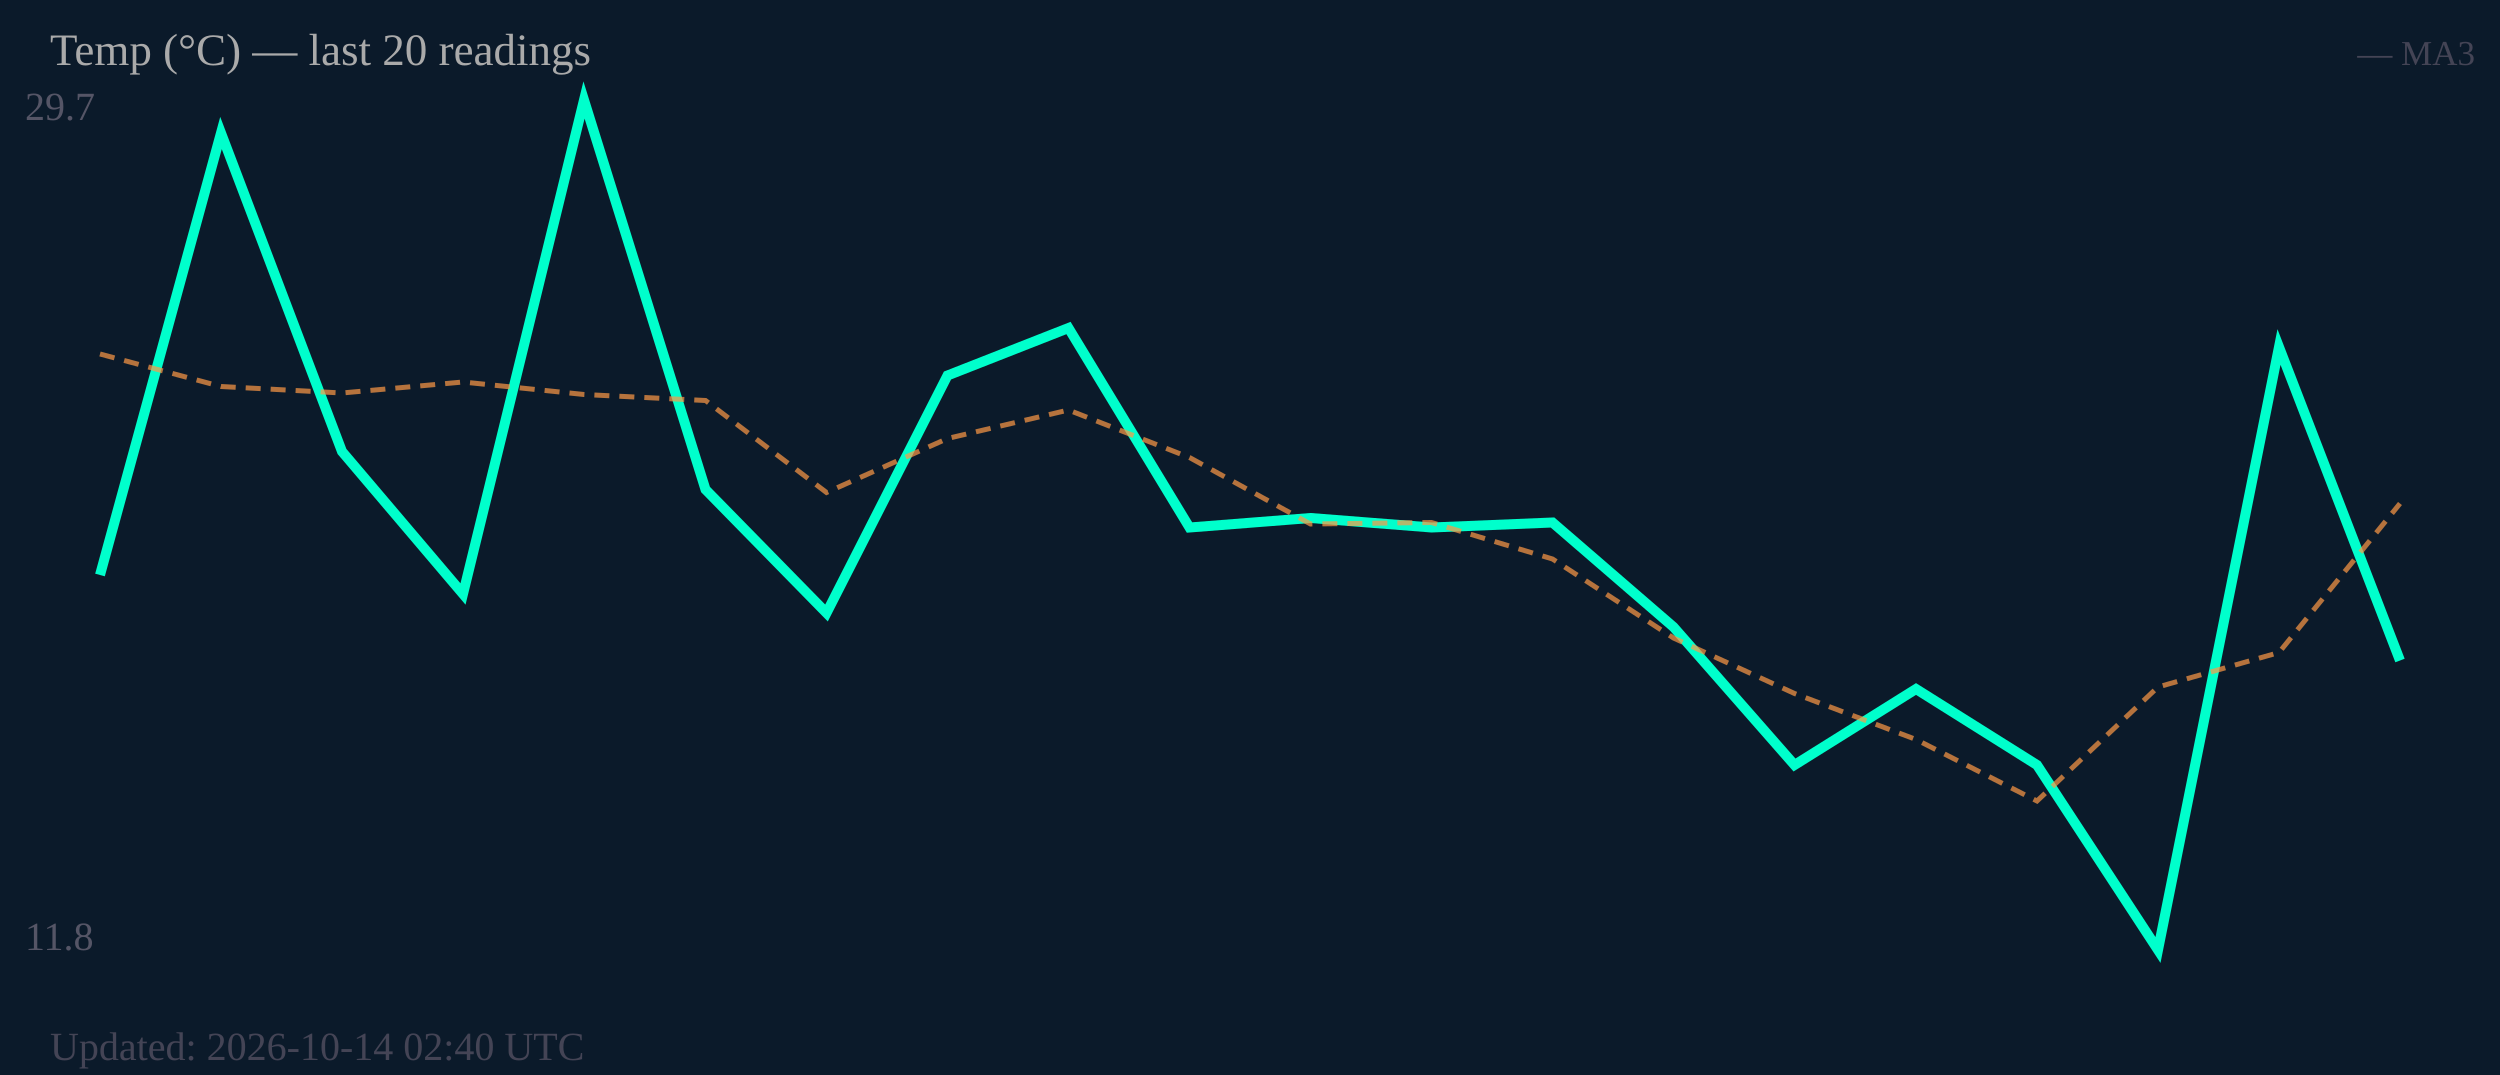
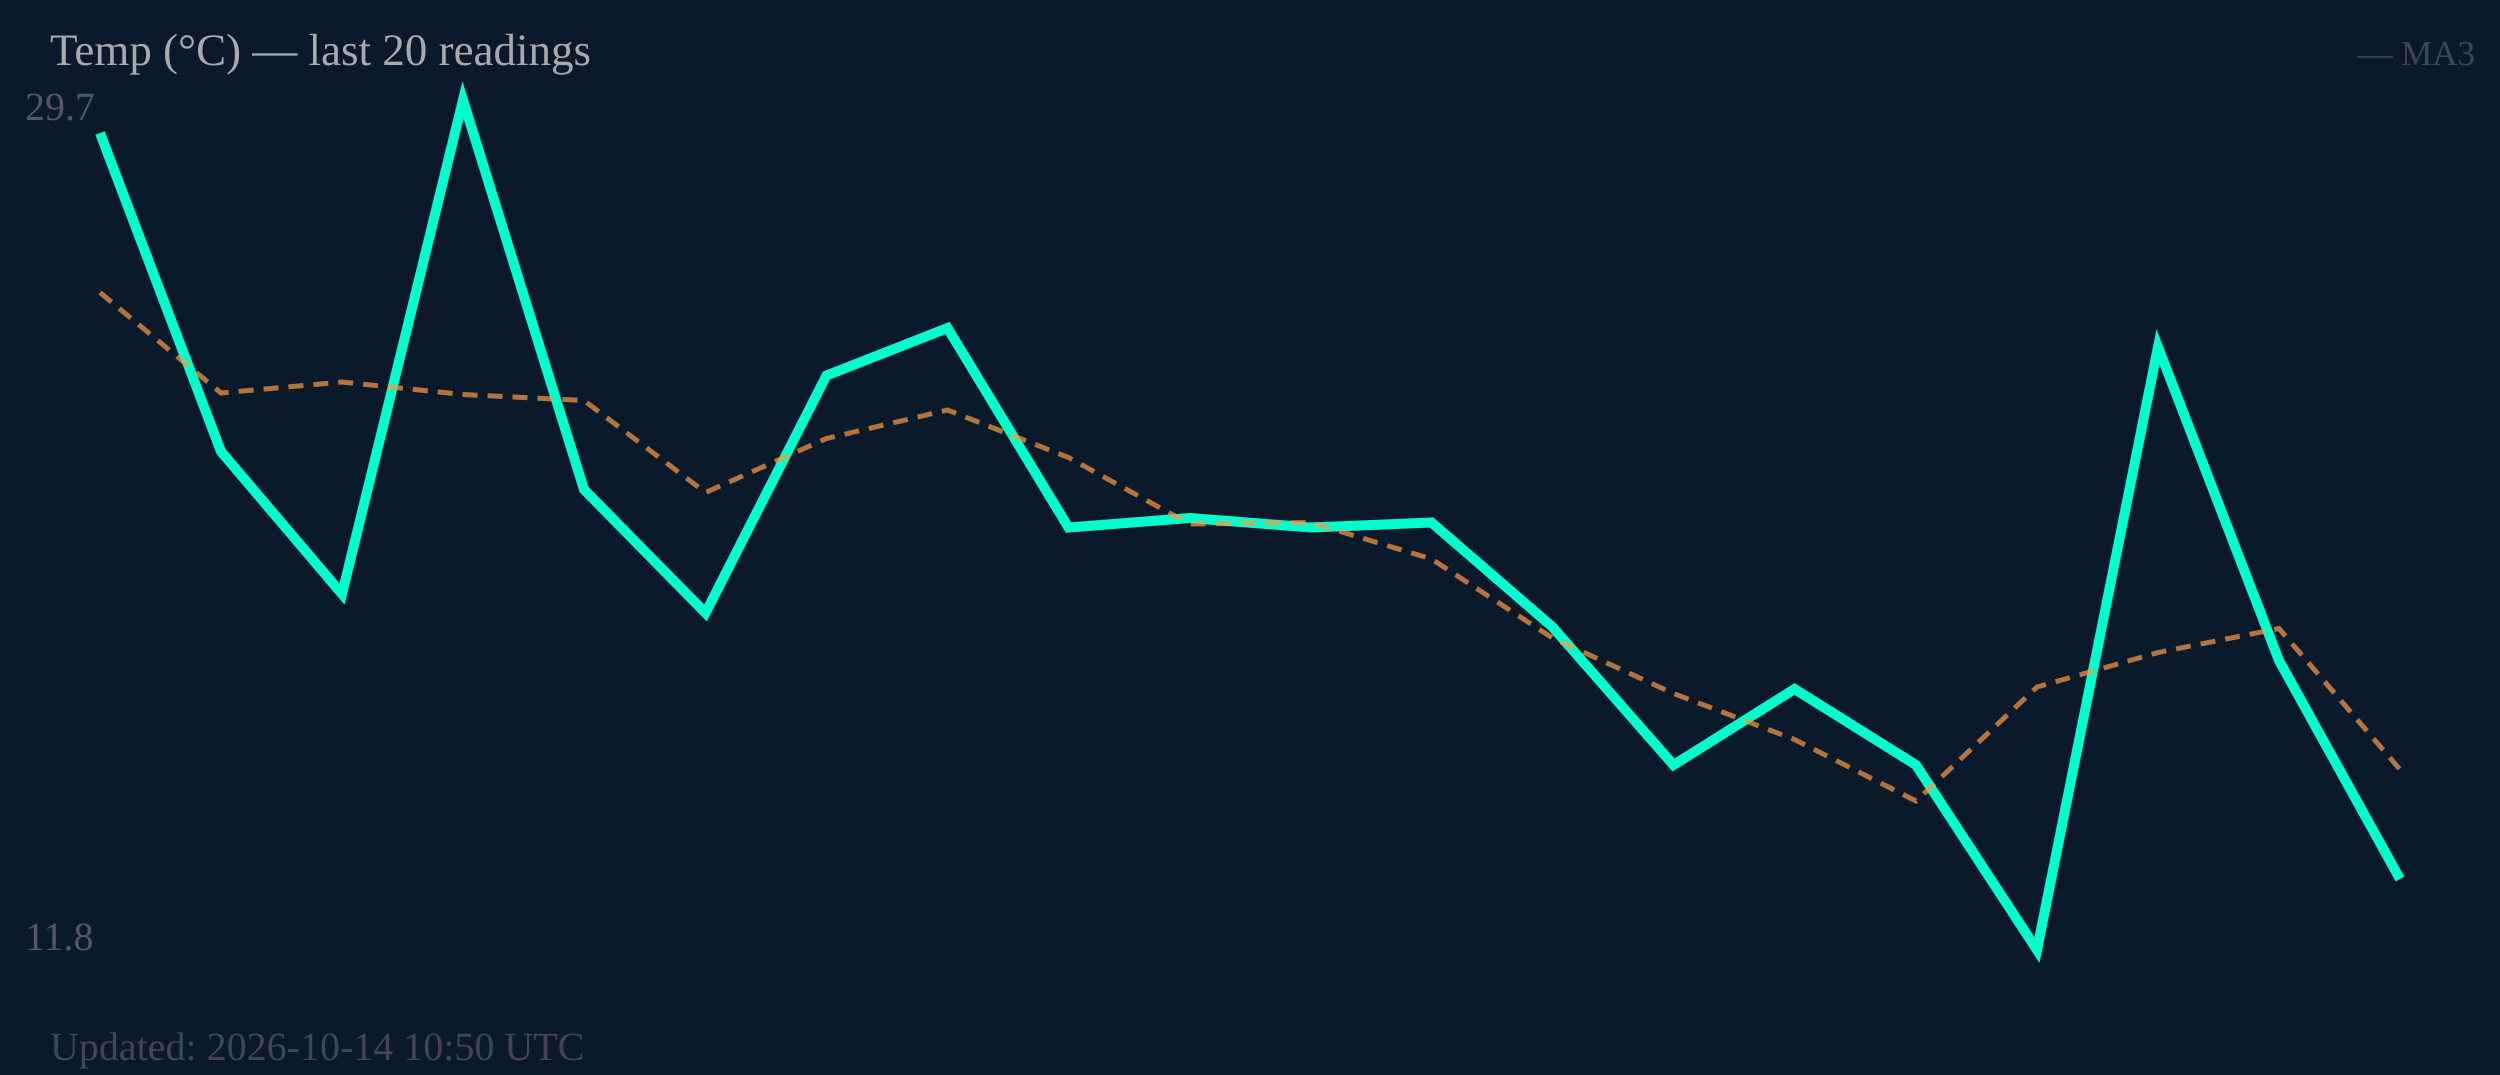
<svg xmlns="http://www.w3.org/2000/svg" width="500" height="215" viewBox="0 0 500 215">
  <rect width="500" height="215" fill="#0b1a2a" />
  <text x="5" y="24" font-size="8" fill="#556">29.7</text>
  <text x="5" y="190" font-size="8" fill="#556">11.8</text>
-   <polyline fill="none" stroke="#00ffcc" stroke-width="2" points="20.0,115.0 44.2,26.6 68.4,90.3 92.6,118.8 116.8,20.0 141.1,97.9 165.3,122.6 189.5,75.1 213.7,65.6 237.9,105.5 262.1,103.6 286.3,105.5 310.5,104.5 334.7,125.4 358.9,153.0 383.2,137.8 407.4,153.0 431.6,190.0 455.8,69.4 480.0,132.1" />
-   <polyline fill="none" stroke="#ff9944" stroke-width="1" stroke-dasharray="3,2" opacity="0.7" points="20.0,70.8 44.2,77.3 68.4,78.6 92.6,76.4 116.8,78.9 141.1,80.1 165.3,98.5 189.5,87.7 213.7,82.0 237.9,91.5 262.1,104.8 286.3,104.5 310.5,111.8 334.7,127.6 358.9,138.7 383.2,147.9 407.4,160.2 431.6,137.4 455.8,130.5 480.0,100.7" />
+   <polyline fill="none" stroke="#00ffcc" stroke-width="2" points="20.0,26.6 44.2,90.3 68.4,118.8 92.6,20.0 116.8,97.9 141.1,122.6 165.3,75.1 189.5,65.6 213.7,105.5 237.9,103.6 262.1,105.5 286.3,104.5 310.5,125.4 334.7,153.0 358.9,137.8 383.2,153.0 407.4,190.0 431.6,69.4 455.8,132.1 480.0,175.8" />
+   <polyline fill="none" stroke="#ff9944" stroke-width="1" stroke-dasharray="3,2" opacity="0.7" points="20.0,58.5 44.2,78.6 68.4,76.4 92.6,78.9 116.8,80.1 141.1,98.5 165.3,87.7 189.5,82.0 213.7,91.5 237.9,104.8 262.1,104.5 286.3,111.8 310.5,127.6 334.7,138.7 358.9,147.9 383.2,160.2 407.4,137.4 431.6,130.5 455.8,125.7 480.0,153.9" />
  <text x="10" y="13" font-size="9" fill="#aaa">Temp (°C) — last 20 readings</text>
  <text x="495" y="13" font-size="7" fill="#445" text-anchor="end">— MA3</text>
-   <text x="10" y="212" font-size="8" fill="#445">Updated: 2026-10-14 02:40 UTC</text>
+   <text x="10" y="212" font-size="8" fill="#445">Updated: 2026-10-14 10:50 UTC</text>
</svg>
